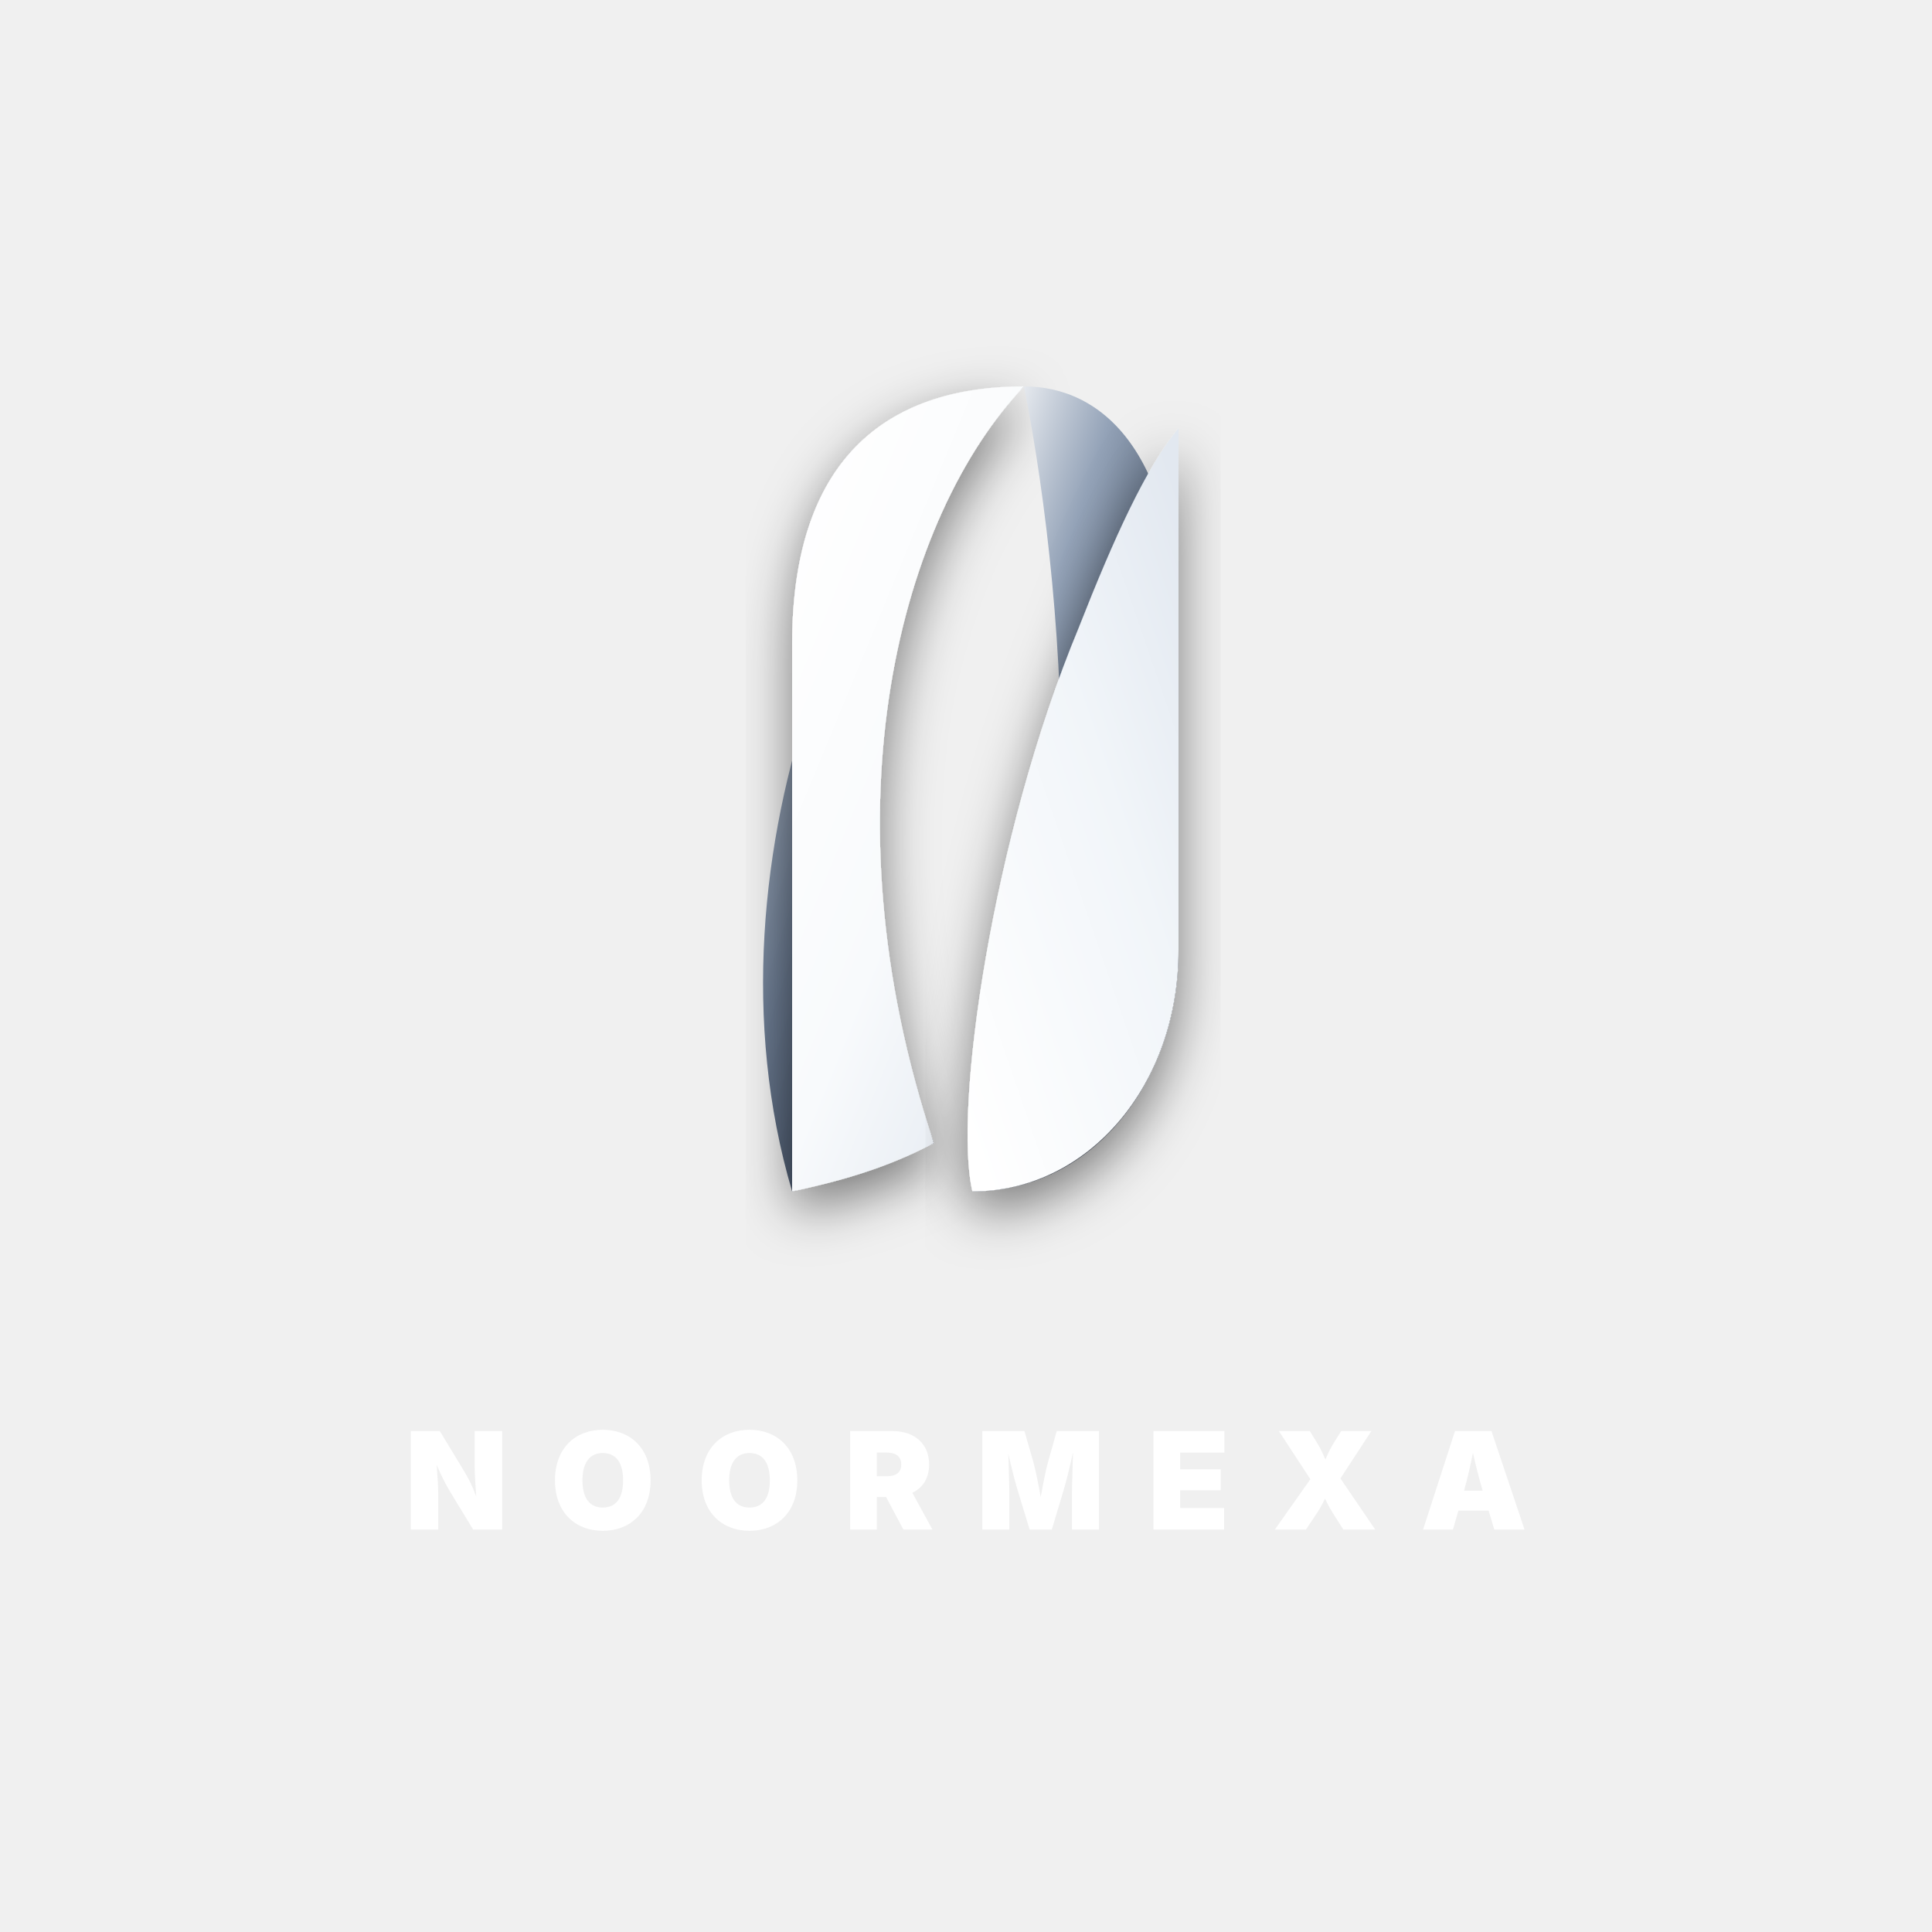
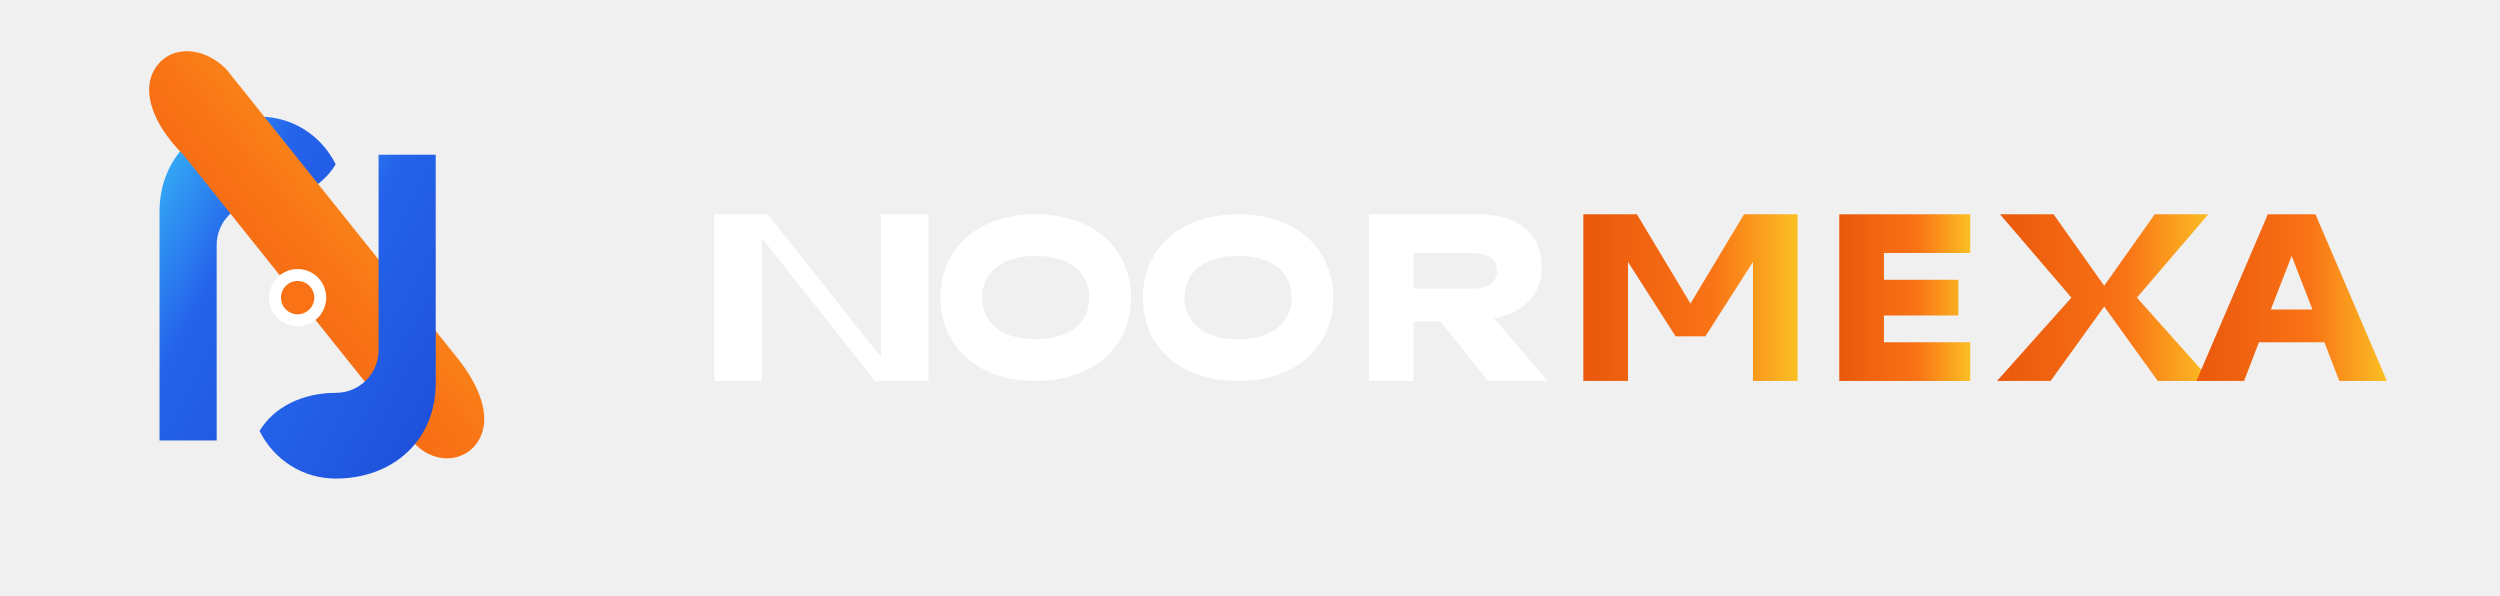
- <svg xmlns="http://www.w3.org/2000/svg" viewBox="0 0 600 600" width="600" height="600" fill="none" shape-rendering="geometricPrecision" text-rendering="geometricPrecision">
+ <svg xmlns="http://www.w3.org/2000/svg" viewBox="0 0 420 100" width="840" height="200" fill="none" shape-rendering="geometricPrecision">
  <defs>
-     <linearGradient id="nmx_dark_front_left" x1="20%" y1="0%" x2="90%" y2="100%">
-       <stop offset="0%" stop-color="#FFFFFF" />
-       <stop offset="55%" stop-color="#F8FAFC" />
-       <stop offset="100%" stop-color="#E2E8F0" />
+     <linearGradient id="p1" x1="0%" y1="0%" x2="100%" y2="100%">
+       <stop offset="0%" stop-color="#38BDF8" />
+       <stop offset="40%" stop-color="#2563EB" />
+       <stop offset="100%" stop-color="#1D4ED8" />
    </linearGradient>
-     <linearGradient id="nmx_dark_front_right" x1="10%" y1="100%" x2="90%" y2="0%">
-       <stop offset="0%" stop-color="#FFFFFF" />
-       <stop offset="60%" stop-color="#F1F5F9" />
-       <stop offset="100%" stop-color="#E2E8F0" />
+     <linearGradient id="p2" x1="0%" y1="100%" x2="100%" y2="0%">
+       <stop offset="0%" stop-color="#EA580C" />
+       <stop offset="50%" stop-color="#F97316" />
+       <stop offset="100%" stop-color="#FBBF24" />
    </linearGradient>
-     <linearGradient id="nmx_dark_shadow_left" x1="0%" y1="0%" x2="100%" y2="100%">
-       <stop offset="0%" stop-color="#CBD5E1" stop-opacity="0.9" />
-       <stop offset="40%" stop-color="#64748B" stop-opacity="0.95" />
-       <stop offset="80%" stop-color="#1E293B" />
-       <stop offset="100%" stop-color="#020617" />
+     <linearGradient id="wm_grad" x1="0%" y1="0%" x2="100%" y2="0%">
+       <stop offset="0%" stop-color="#EA580C" />
+       <stop offset="60%" stop-color="#F97316" />
+       <stop offset="100%" stop-color="#FBBF24" />
    </linearGradient>
-     <linearGradient id="nmx_dark_shadow_right" x1="10%" y1="0%" x2="90%" y2="100%">
-       <stop offset="0%" stop-color="#FFFFFF" />
-       <stop offset="30%" stop-color="#94A3B8" />
-       <stop offset="70%" stop-color="#334155" />
-       <stop offset="100%" stop-color="#020617" />
-     </linearGradient>
-     <filter id="nmx_dark_drop" x="-20%" y="-20%" width="140%" height="140%">
-       <feDropShadow dx="0" dy="6" stdDeviation="8" flood-color="#000000" flood-opacity="0.5" />
-     </filter>
  </defs>
-   <g id="noormexa-ribbon-symbol" transform="translate(50, 25)">
-     <path d="M 268 95           C 235 125 195 210 240 330           C 228 335 214 340 196 345           C 165 240 220 120 268 95 Z" fill="url(#nmx_dark_shadow_left)" />
-     <path d="M 196 345           L 196 175           C 196 115 228 95 268 95           C 230 135 205 225 240 330           C 225 338 210 342 196 345 Z" fill="url(#nmx_dark_front_left)" filter="url(#nmx_dark_drop)" />
-     <path d="M 268 95           C 292 95 316 115 316 175           L 316 270           C 316 310 290 345 252 345           C 290 290 282 165 268 95 Z" fill="url(#nmx_dark_shadow_right)" />
-     <path d="M 252 345           C 246 320 258 235 285 170           C 296 142 306 120 316 108           C 316 148 316 230 316 270           C 316 312 288 345 252 345 Z" fill="url(#nmx_dark_front_right)" filter="url(#nmx_dark_drop)" />
+   <g transform="translate(10, 10) scale(0.8)">
+     <path d="M 21,80 L 21,32 C 21,20 30,12 42,12 C 49,12 55,16 58,22 C 55,27 49,30 42,30 C 37,30 33,34 33,39 L 33,80 Z" fill="url(#p1)" />
+     <path d="M 26,20 L 74,80 C 78,85 85,85 88,80 C 91,75 88,68 83,62 L 35,2 C 30,-3 23,-3 20,2 C 17,7 20,14 26,20 Z" fill="url(#p2)" />
+     <path d="M 79,20 L 79,68 C 79,80 70,88 58,88 C 51,88 45,84 42,78 C 45,73 51,70 58,70 C 63,70 67,66 67,61 L 67,20 Z" fill="url(#p1)" />
+     <circle cx="50" cy="50" r="6" fill="#FFFFFF" />
+     <circle cx="50" cy="50" r="3.5" fill="#F97316" />
  </g>
-   <text x="300" y="475" text-anchor="middle" fill="#FFFFFF" font-family="system-ui, -apple-system, 'Montserrat', 'Inter', 'Segoe UI', Arial, sans-serif" font-size="42" font-weight="900" letter-spacing="13px">NOORMEXA</text>
+   <g transform="translate(110, 30)">
+     <g fill="#FFFFFF">
+       <path d="M 10,6 L 19,6 L 38,30 L 38,6 L 46,6 L 46,34 L 37,34 L 18,10 L 18,34 L 10,34 Z" />
+       <path fill-rule="evenodd" d="M 64,6 C 74,6 80,12 80,20 C 80,28 74,34 64,34 C 54,34 48,28 48,20 C 48,12 54,6 64,6 Z M 64,13 C 58,13 55,16 55,20 C 55,24 58,27 64,27 C 70,27 73,24 73,20 C 73,16 70,13 64,13 Z" />
+       <path fill-rule="evenodd" d="M 98,6 C 108,6 114,12 114,20 C 114,28 108,34 98,34 C 88,34 82,28 82,20 C 82,12 88,6 98,6 Z M 98,13 C 92,13 89,16 89,20 C 89,24 92,27 98,27 C 104,27 107,24 107,20 C 107,16 104,13 98,13 Z" />
+       <path fill-rule="evenodd" d="M 120,6 L 138,6 C 145,6 149,9 149,15 C 149,19.5 146,22.5 141,23.5 L 150,34 L 140,34 L 132,24 L 127.5,24 L 127.5,34 L 120,34 Z M 127.5,12.5 L 137,12.5 C 140,12.5 141.5,13.5 141.5,15.5 C 141.5,17.5 140,18.5 137,18.5 L 127.5,18.5 Z" />
+     </g>
+     <g fill="url(#wm_grad)">
+       <path d="M 156,6 L 165,6 L 174,21 L 183,6 L 192,6 L 192,34 L 184.5,34 L 184.5,14 L 176.5,26.5 L 171.5,26.5 L 163.5,14 L 163.5,34 L 156,34 Z" />
+       <path d="M 199,6 L 221,6 L 221,12.5 L 206.5,12.5 L 206.5,17 L 219,17 L 219,23 L 206.5,23 L 206.5,27.5 L 221,27.5 L 221,34 L 199,34 Z" />
+       <path d="M 226,6 L 235,6 L 243.5,18 L 252,6 L 261,6 L 249,20 L 261.5,34 L 252.5,34 L 243.5,21.5 L 234.5,34 L 225.5,34 L 238,20 Z" />
+       <path fill-rule="evenodd" d="M 271,6 L 279,6 L 291,34 L 283,34 L 280.5,27.5 L 269.5,27.5 L 267,34 L 259,34 Z M 271.5,22 L 278.5,22 L 275,13 Z" />
+     </g>
+   </g>
</svg>
